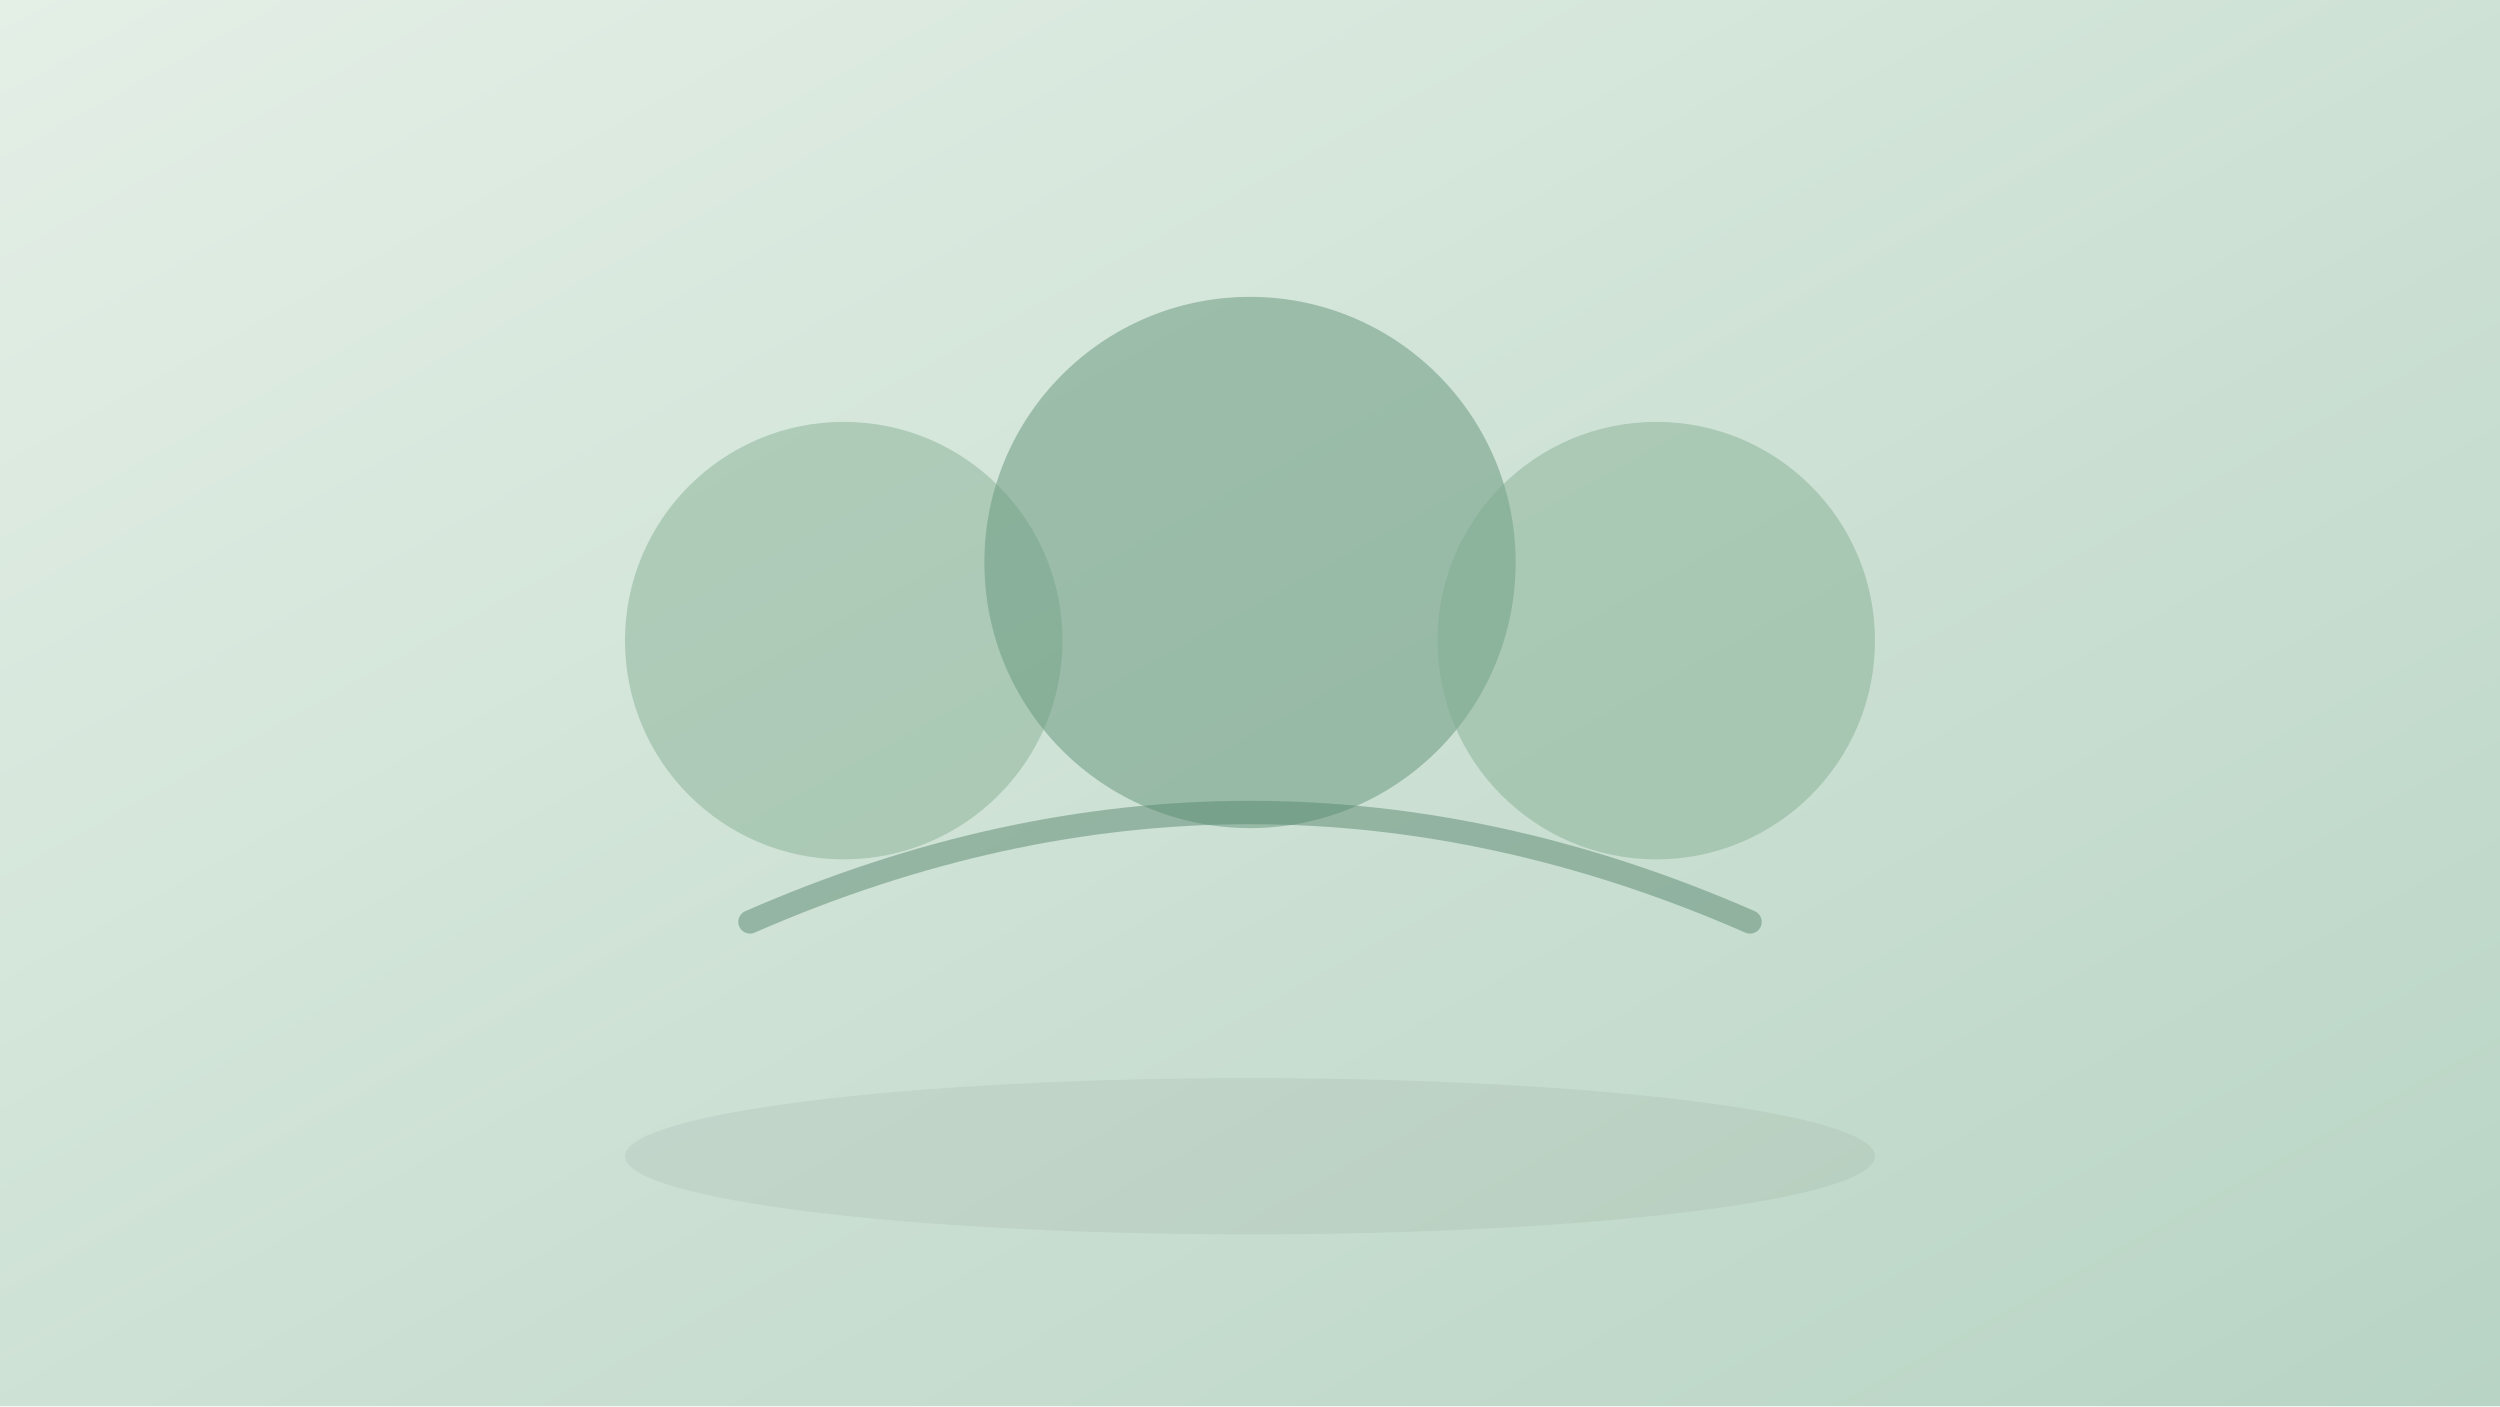
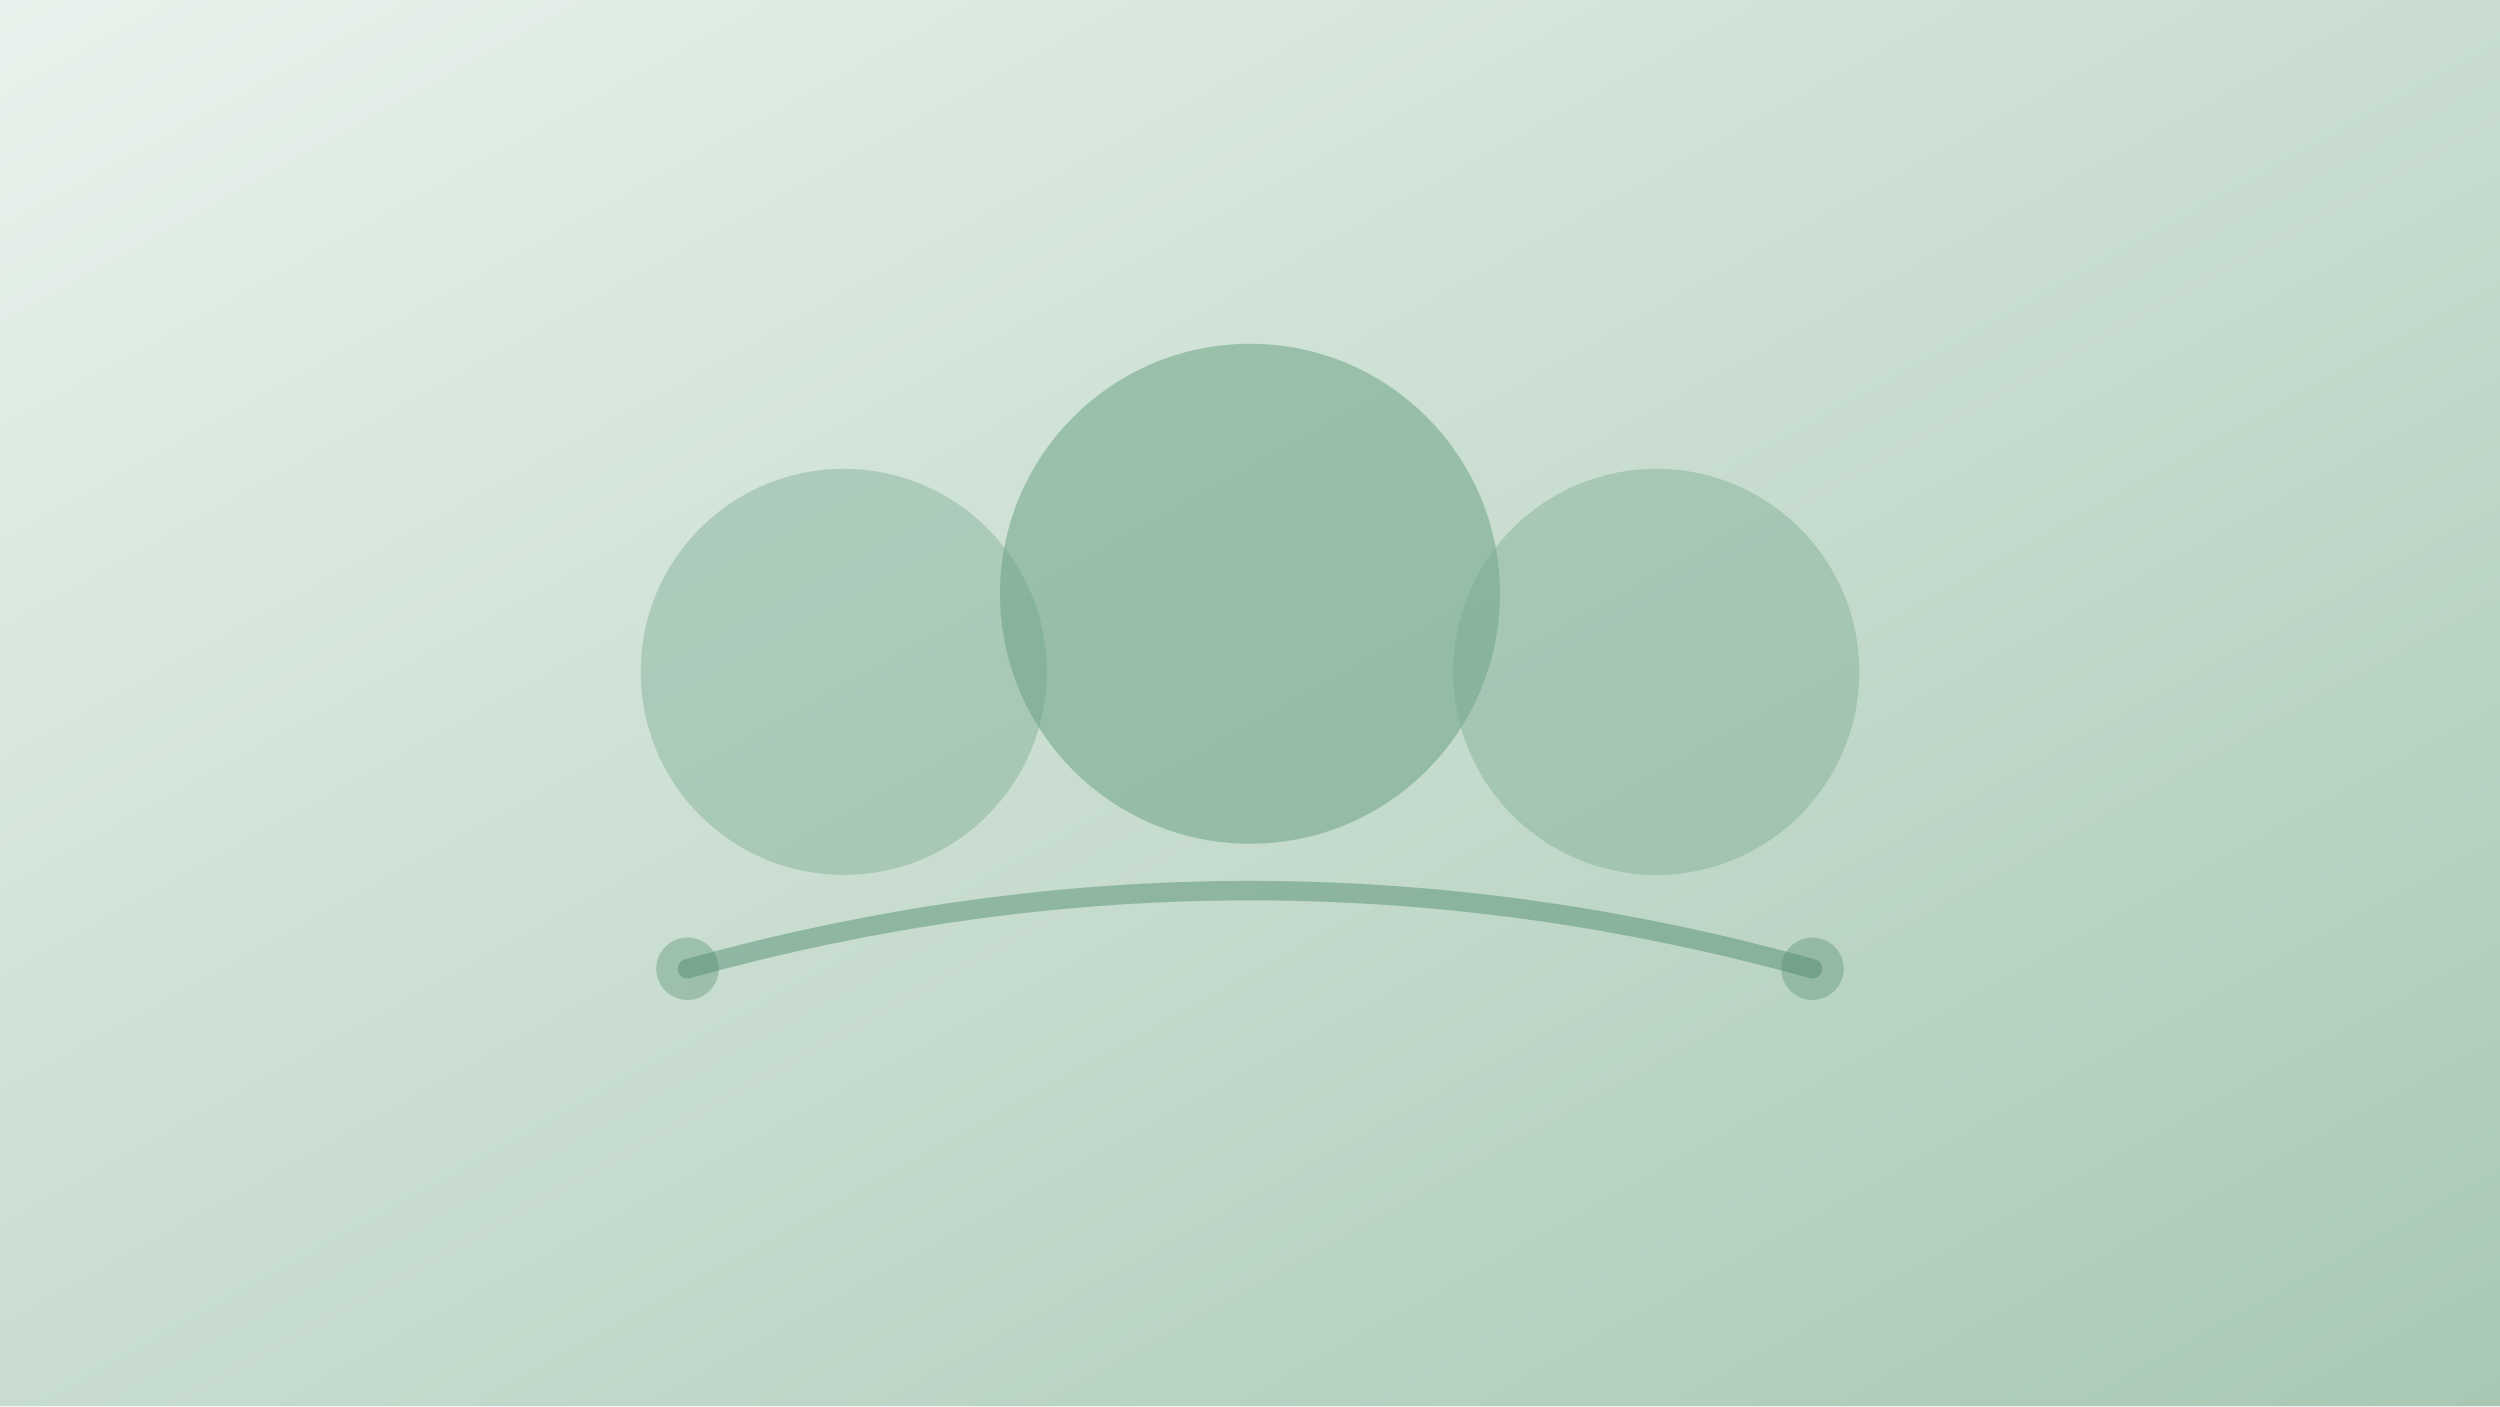
<svg xmlns="http://www.w3.org/2000/svg" viewBox="0 0 320 180" role="img">
  <defs>
    <linearGradient id="g" x1="0" y1="0" x2="1" y2="1">
-       <stop offset="0" stop-color="#e4efe6" />
-       <stop offset="1" stop-color="#b8d4c4" />
+       <stop offset="0" stop-color="#e8f2ec" />
+       <stop offset="1" stop-color="#a8c8b4" />
    </linearGradient>
  </defs>
  <rect width="320" height="180" fill="url(#g)" />
-   <circle cx="108" cy="82" r="28" fill="#7faa8e" opacity="0.45" />
-   <circle cx="160" cy="72" r="34" fill="#6b9a82" opacity="0.55" />
-   <circle cx="212" cy="82" r="28" fill="#7faa8e" opacity="0.45" />
-   <path d="M96 118 q64 -28 128 0" fill="none" stroke="#5a8870" stroke-width="3" stroke-linecap="round" opacity="0.5" />
-   <ellipse cx="160" cy="148" rx="80" ry="10" fill="#000" opacity="0.05" />
+   <circle cx="108" cy="86" r="26" fill="#7aaa90" opacity="0.42" />
+   <circle cx="160" cy="76" r="32" fill="#68a080" opacity="0.52" />
+   <circle cx="212" cy="86" r="26" fill="#7aaa90" opacity="0.42" />
+   <path d="M88 124 q72 -20 144 0" fill="none" stroke="#4a8868" stroke-width="2.5" stroke-linecap="round" opacity="0.45" />
+   <circle cx="88" cy="124" r="4" fill="#4a8868" opacity="0.35" />
+   <circle cx="232" cy="124" r="4" fill="#4a8868" opacity="0.35" />
</svg>
